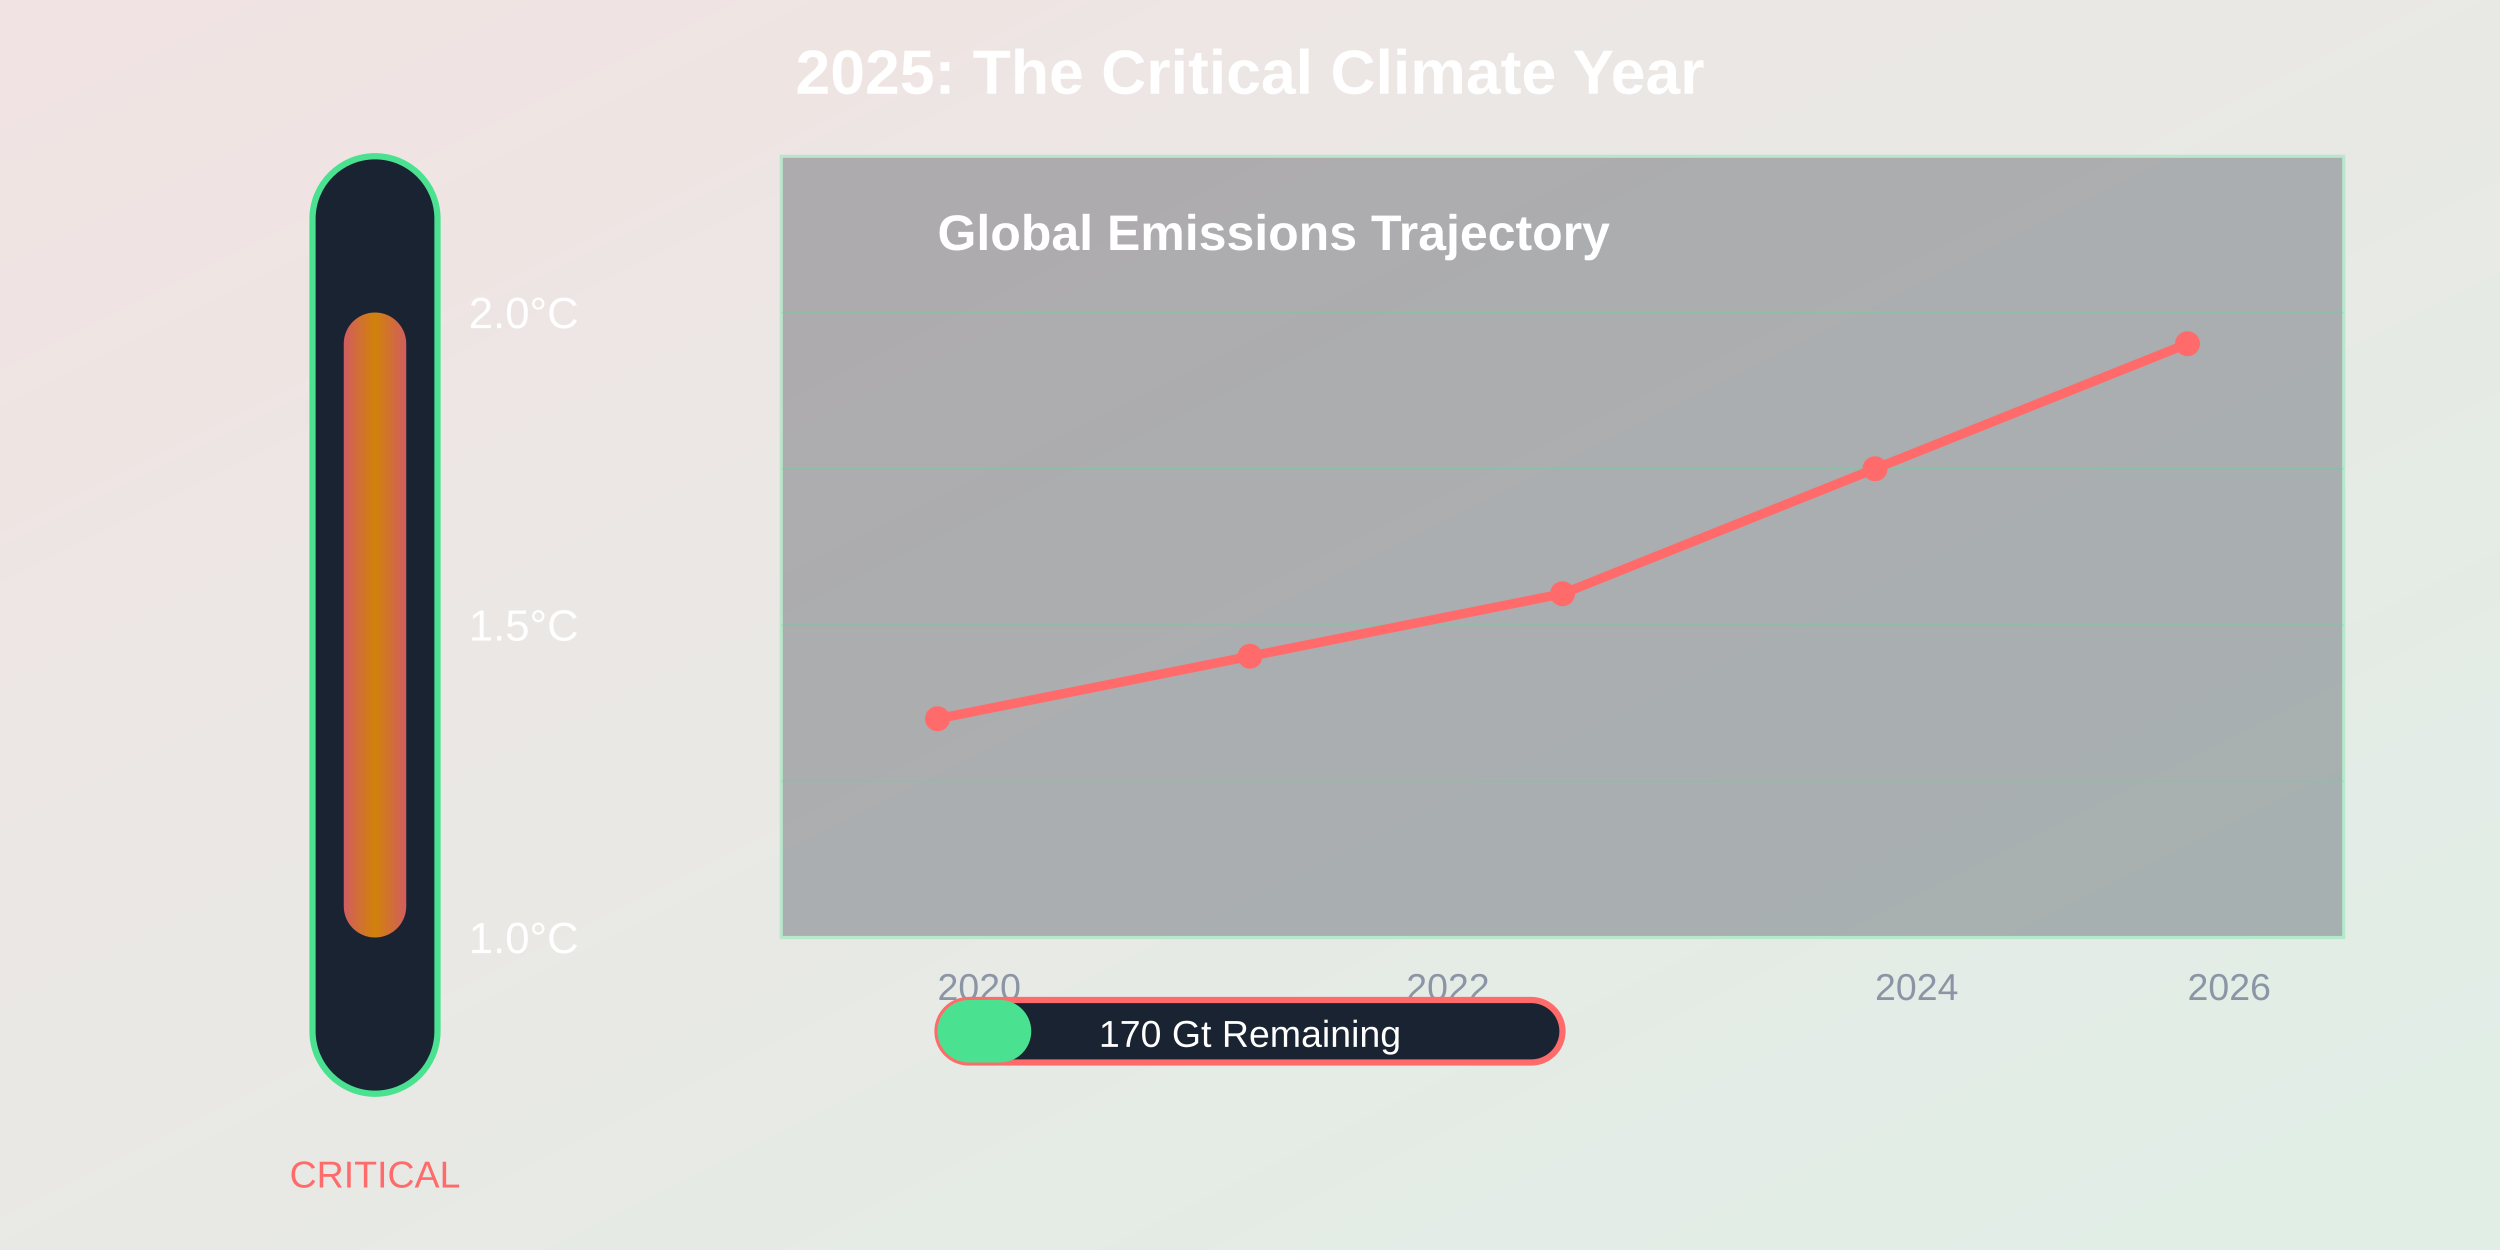
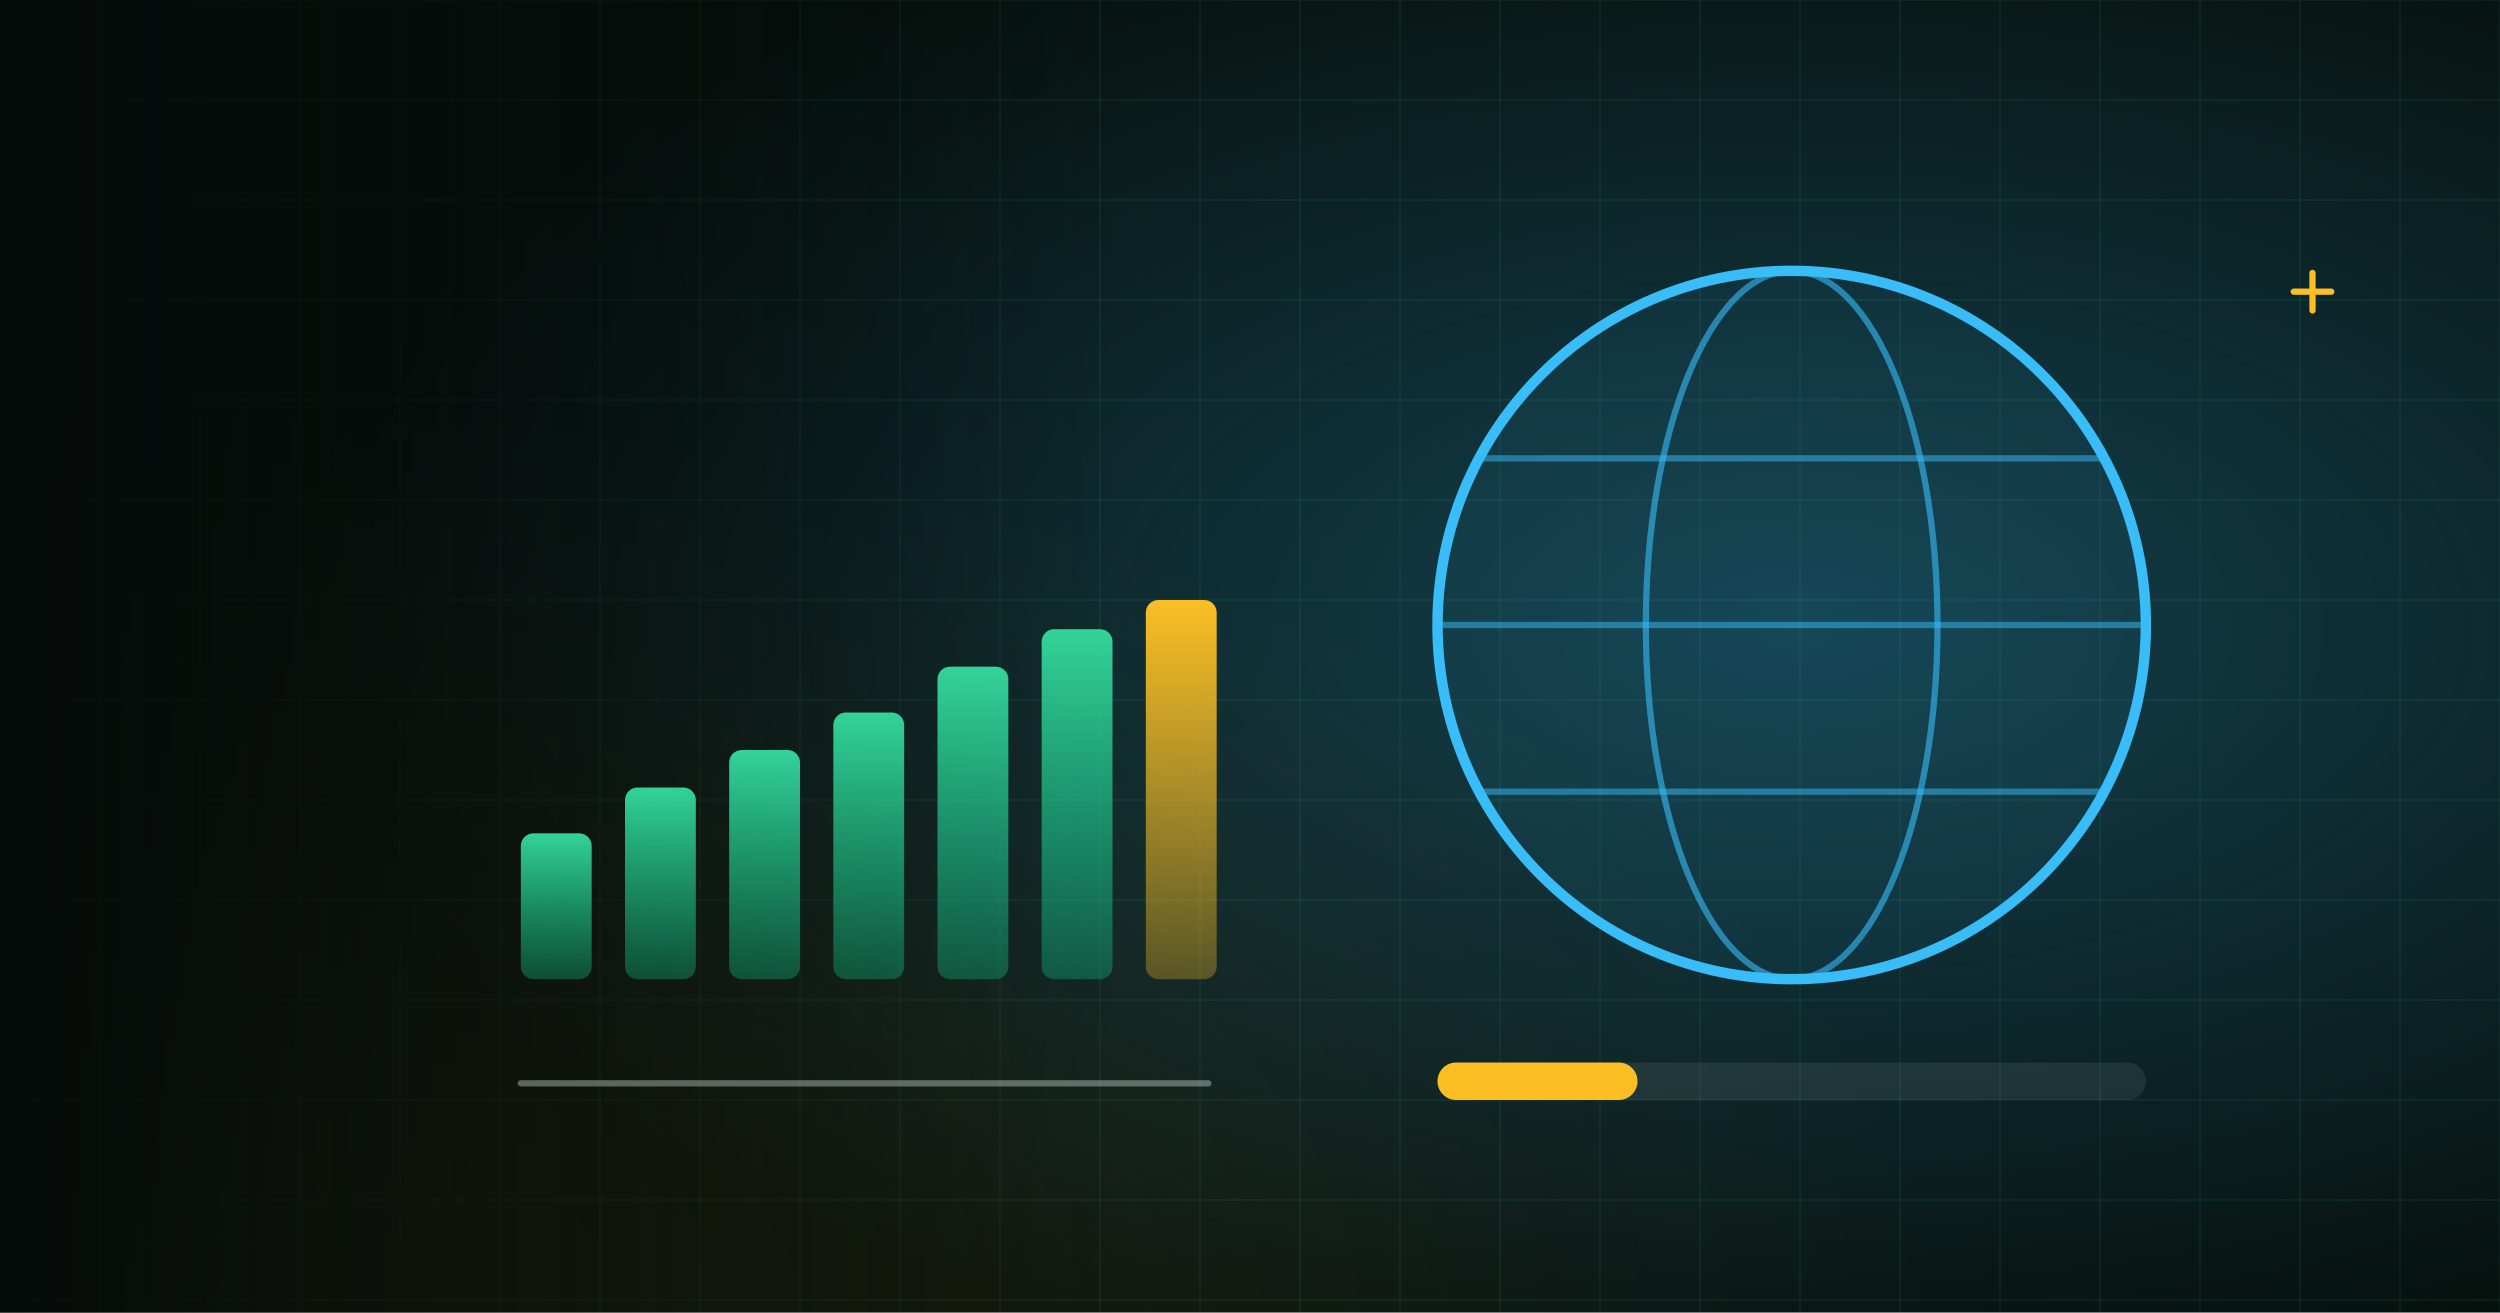
- <svg xmlns="http://www.w3.org/2000/svg" viewBox="0 0 800 400">
+ <svg xmlns="http://www.w3.org/2000/svg" width="1200" height="630" viewBox="0 0 1200 630" fill="none">
  <defs>
-     <linearGradient id="bgGrad" x1="0%" y1="0%" x2="100%" y2="100%">
-       <stop offset="0%" style="stop-color:#ff6b6b;stop-opacity:0.1" />
-       <stop offset="100%" style="stop-color:#4ae290;stop-opacity:0.1" />
+     <radialGradient id="glow" cx="0.717" cy="0.476" r="0.6">
+       <stop offset="0" stop-color="#38bdf8" stop-opacity="0.28" />
+       <stop offset="1" stop-color="#38bdf8" stop-opacity="0" />
+     </radialGradient>
+     <radialGradient id="warm" cx="0.08" cy="1" r="0.7">
+       <stop offset="0" stop-color="#fbbf24" stop-opacity="0.10" />
+       <stop offset="1" stop-color="#fbbf24" stop-opacity="0" />
+     </radialGradient>
+     <linearGradient id="fade" x1="0" y1="0" x2="1" y2="0">
+       <stop offset="0" stop-color="#050b09" stop-opacity="1" />
+       <stop offset="0.45" stop-color="#050b09" stop-opacity="0" />
    </linearGradient>
-     <linearGradient id="tempGrad" x1="0%" y1="0%" x2="100%" y2="0%">
-       <stop offset="0%" style="stop-color:#ff6b6b;stop-opacity:0.8" />
-       <stop offset="50%" style="stop-color:#ff9a00;stop-opacity:0.8" />
-       <stop offset="100%" style="stop-color:#ff6b6b;stop-opacity:0.8" />
+     <linearGradient id="bar" x1="0" y1="0" x2="0" y2="1">
+       <stop offset="0" stop-color="#34d399" />
+       <stop offset="1" stop-color="#10b981" stop-opacity="0.35" />
+     </linearGradient>
+     <linearGradient id="barGold" x1="0" y1="0" x2="0" y2="1">
+       <stop offset="0" stop-color="#fbbf24" />
+       <stop offset="1" stop-color="#fbbf24" stop-opacity="0.3" />
    </linearGradient>
  </defs>
-   <rect width="800" height="400" fill="url(#bgGrad)" />
-   <g transform="translate(100, 50)">
-     <rect x="0" y="0" width="40" height="300" rx="20" fill="#1a2332" stroke="#4ae290" stroke-width="2" />
-     <rect x="10" y="50" width="20" height="200" fill="url(#tempGrad)" rx="10" />
-     <text x="50" y="55" fill="#ffffff" font-family="Arial, sans-serif" font-size="14">2.0°C</text>
-     <text x="50" y="155" fill="#ffffff" font-family="Arial, sans-serif" font-size="14">1.5°C</text>
-     <text x="50" y="255" fill="#ffffff" font-family="Arial, sans-serif" font-size="14">1.0°C</text>
-     <text x="20" y="330" fill="#ff6b6b" font-family="Arial, sans-serif" font-size="12" text-anchor="middle">CRITICAL</text>
+   <rect width="1200" height="630" fill="#06100c" />
+   <g stroke="#34d399" stroke-opacity="0.07" stroke-width="1">
+     <path d="M0 0V630" />
+     <path d="M48 0V630" />
+     <path d="M96 0V630" />
+     <path d="M144 0V630" />
+     <path d="M192 0V630" />
+     <path d="M240 0V630" />
+     <path d="M288 0V630" />
+     <path d="M336 0V630" />
+     <path d="M384 0V630" />
+     <path d="M432 0V630" />
+     <path d="M480 0V630" />
+     <path d="M528 0V630" />
+     <path d="M576 0V630" />
+     <path d="M624 0V630" />
+     <path d="M672 0V630" />
+     <path d="M720 0V630" />
+     <path d="M768 0V630" />
+     <path d="M816 0V630" />
+     <path d="M864 0V630" />
+     <path d="M912 0V630" />
+     <path d="M960 0V630" />
+     <path d="M1008 0V630" />
+     <path d="M1056 0V630" />
+     <path d="M1104 0V630" />
+     <path d="M1152 0V630" />
+     <path d="M1200 0V630" />
+     <path d="M0 0H1200" />
+     <path d="M0 48H1200" />
+     <path d="M0 96H1200" />
+     <path d="M0 144H1200" />
+     <path d="M0 192H1200" />
+     <path d="M0 240H1200" />
+     <path d="M0 288H1200" />
+     <path d="M0 336H1200" />
+     <path d="M0 384H1200" />
+     <path d="M0 432H1200" />
+     <path d="M0 480H1200" />
+     <path d="M0 528H1200" />
+     <path d="M0 576H1200" />
+     <path d="M0 624H1200" />
  </g>
-   <g transform="translate(250, 50)">
-     <rect x="0" y="0" width="500" height="250" fill="#1a2332" stroke="#4ae290" stroke-width="1" opacity="0.3" />
-     <line x1="0" y1="50" x2="500" y2="50" stroke="#4ae290" stroke-width="0.5" opacity="0.3" />
-     <line x1="0" y1="100" x2="500" y2="100" stroke="#4ae290" stroke-width="0.5" opacity="0.3" />
-     <line x1="0" y1="150" x2="500" y2="150" stroke="#4ae290" stroke-width="0.5" opacity="0.3" />
-     <line x1="0" y1="200" x2="500" y2="200" stroke="#4ae290" stroke-width="0.5" opacity="0.3" />
-     <polyline points="50,180 150,160 250,140 350,100 450,60" fill="none" stroke="#ff6b6b" stroke-width="3" />
-     <circle cx="50" cy="180" r="4" fill="#ff6b6b" />
-     <circle cx="150" cy="160" r="4" fill="#ff6b6b" />
-     <circle cx="250" cy="140" r="4" fill="#ff6b6b" />
-     <circle cx="350" cy="100" r="4" fill="#ff6b6b" />
-     <circle cx="450" cy="60" r="4" fill="#ff6b6b" />
-     <text x="50" y="30" fill="#ffffff" font-family="Arial, sans-serif" font-size="16" font-weight="bold">Global Emissions Trajectory</text>
-     <text x="50" y="270" fill="#8b95a5" font-family="Arial, sans-serif" font-size="12">2020</text>
-     <text x="200" y="270" fill="#8b95a5" font-family="Arial, sans-serif" font-size="12">2022</text>
-     <text x="350" y="270" fill="#8b95a5" font-family="Arial, sans-serif" font-size="12">2024</text>
-     <text x="450" y="270" fill="#8b95a5" font-family="Arial, sans-serif" font-size="12">2026</text>
+   <rect width="1200" height="630" fill="url(#glow)" />
+   <rect width="1200" height="630" fill="url(#warm)" />
+   <rect width="1200" height="630" fill="url(#fade)" />
+   <g stroke-linecap="round" stroke-linejoin="round">
+     <circle cx="860" cy="300" r="170" stroke="#38bdf8" stroke-width="5" fill="rgba(56,189,248,0.06)" />
+     <ellipse cx="860" cy="300" rx="70" ry="170" stroke="#38bdf8" stroke-opacity="0.6" stroke-width="3" />
+     <path d="M690 300h340M712 220h296M712 380h296" stroke="#38bdf8" stroke-opacity="0.5" stroke-width="3" />
+     <rect x="250" y="400" width="34" height="70" rx="6" fill="url(#bar)" />
+     <rect x="300" y="378" width="34" height="92" rx="6" fill="url(#bar)" />
+     <rect x="350" y="360" width="34" height="110" rx="6" fill="url(#bar)" />
+     <rect x="400" y="342" width="34" height="128" rx="6" fill="url(#bar)" />
+     <rect x="450" y="320" width="34" height="150" rx="6" fill="url(#bar)" />
+     <rect x="500" y="302" width="34" height="168" rx="6" fill="url(#bar)" />
+     <rect x="550" y="288" width="34" height="182" rx="6" fill="url(#barGold)" />
+     <path d="M250 520h330" stroke="rgba(236,253,245,0.35)" stroke-width="3" />
+     <rect x="690" y="510" width="340" height="18" rx="9" fill="rgba(255,255,255,0.08)" />
+     <rect x="690" y="510" width="96" height="18" rx="9" fill="#fbbf24" />
+     <path d="M1110 131V149M1101 140H1119" stroke="#fbbf24" stroke-width="3" />
  </g>
-   <g transform="translate(300, 320)">
-     <rect x="0" y="0" width="200" height="20" rx="10" fill="#1a2332" stroke="#ff6b6b" stroke-width="2" />
-     <rect x="0" y="0" width="30" height="20" rx="10" fill="#4ae290" />
-     <text x="100" y="15" fill="#ffffff" font-family="Arial, sans-serif" font-size="12" text-anchor="middle">170 Gt Remaining</text>
-   </g>
-   <text x="400" y="30" fill="#ffffff" font-family="Arial, sans-serif" font-size="20" font-weight="bold" text-anchor="middle">2025: The Critical Climate Year</text>
</svg>
